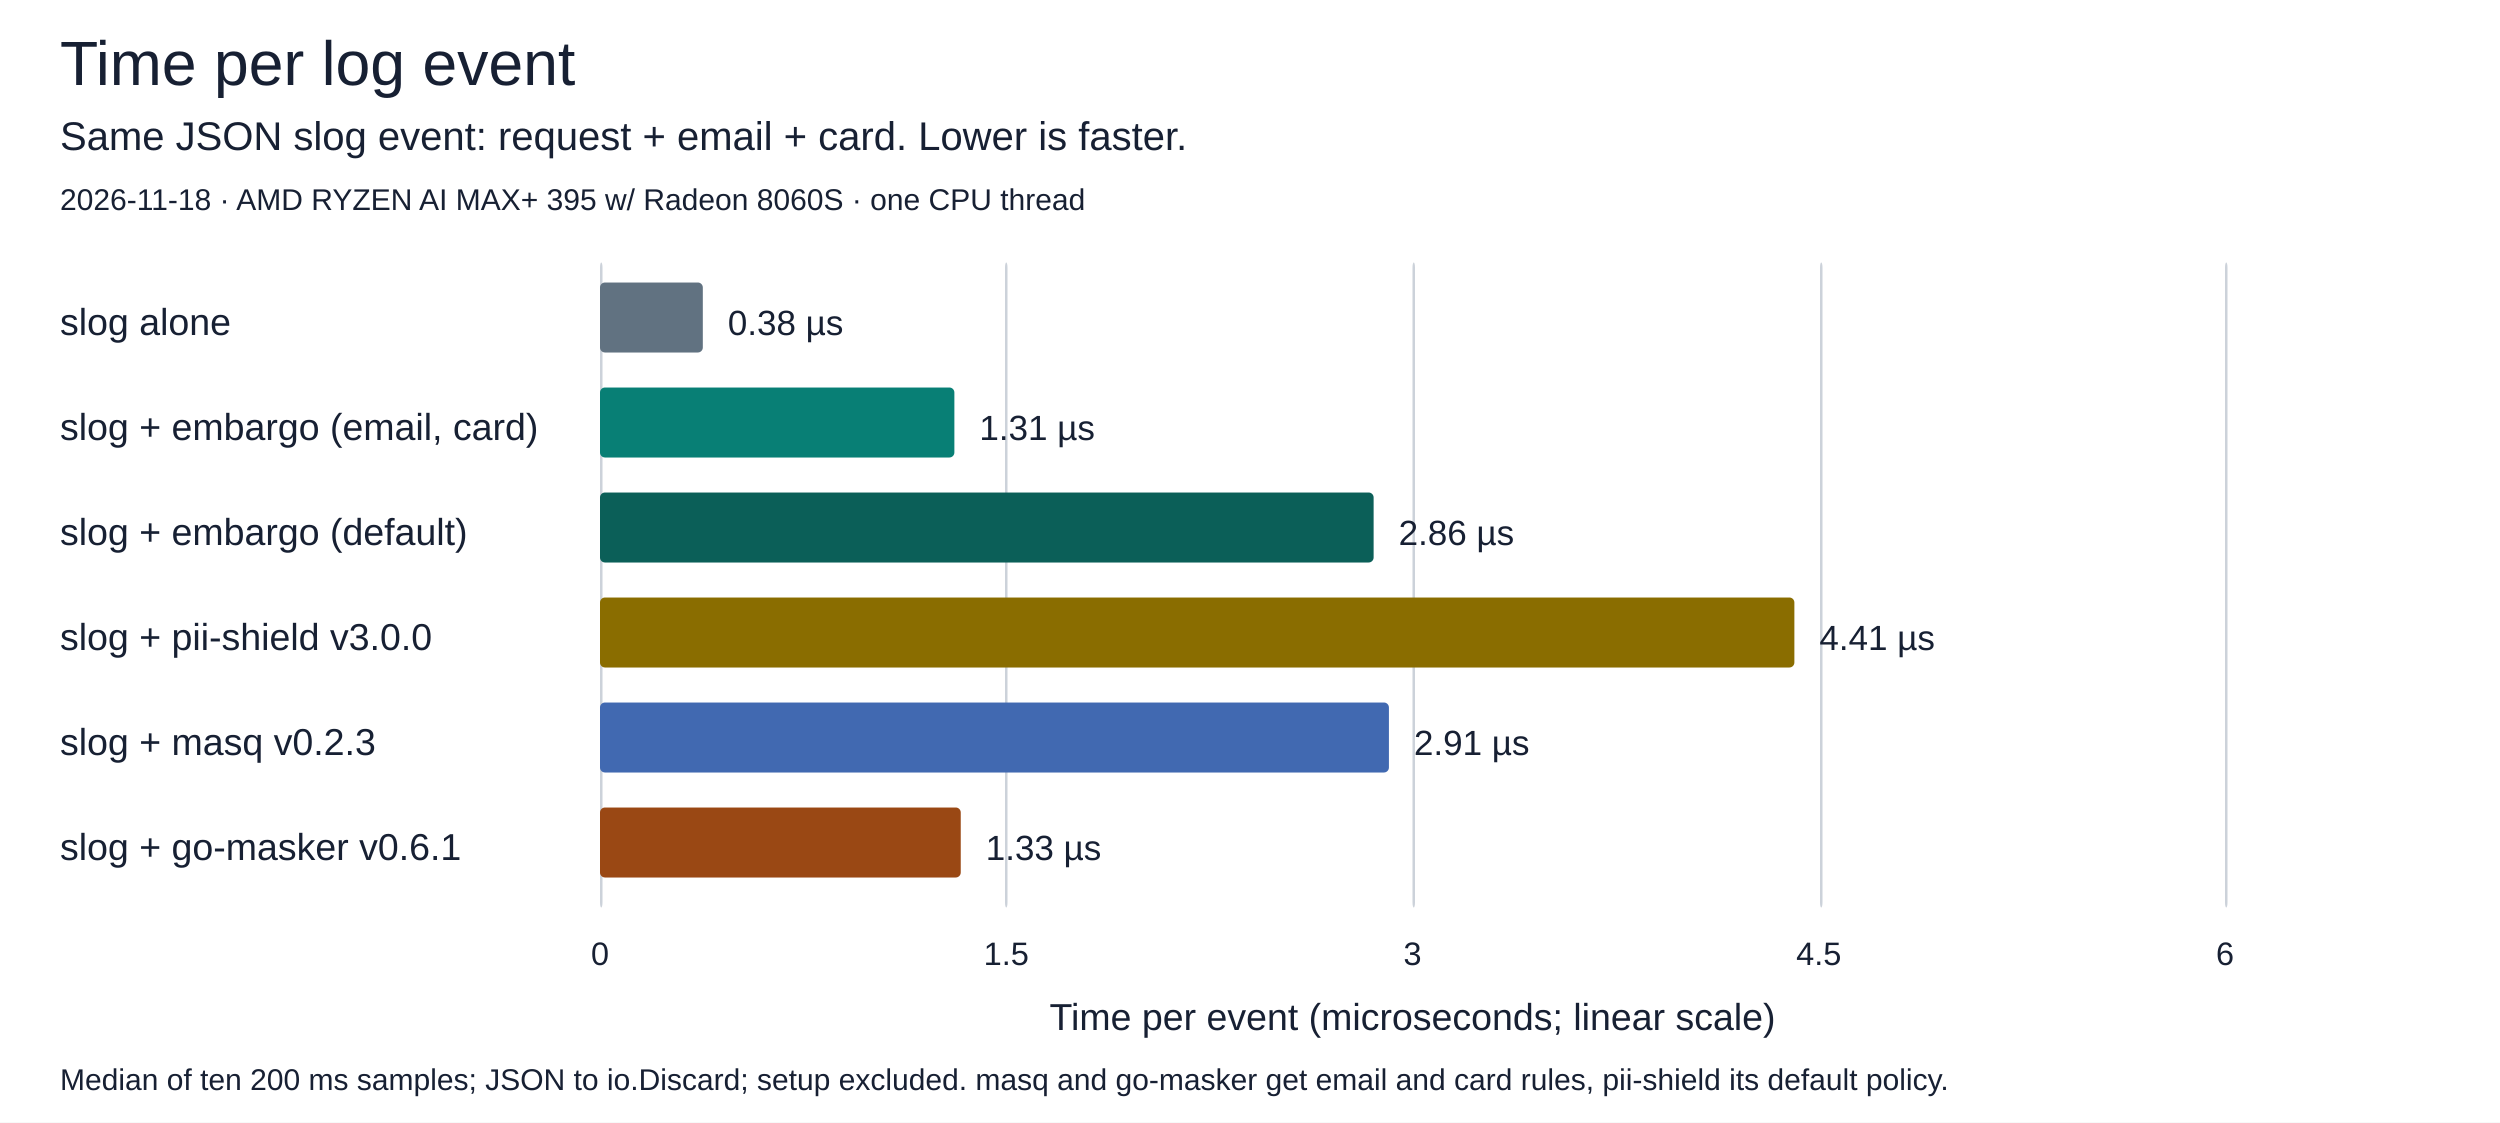
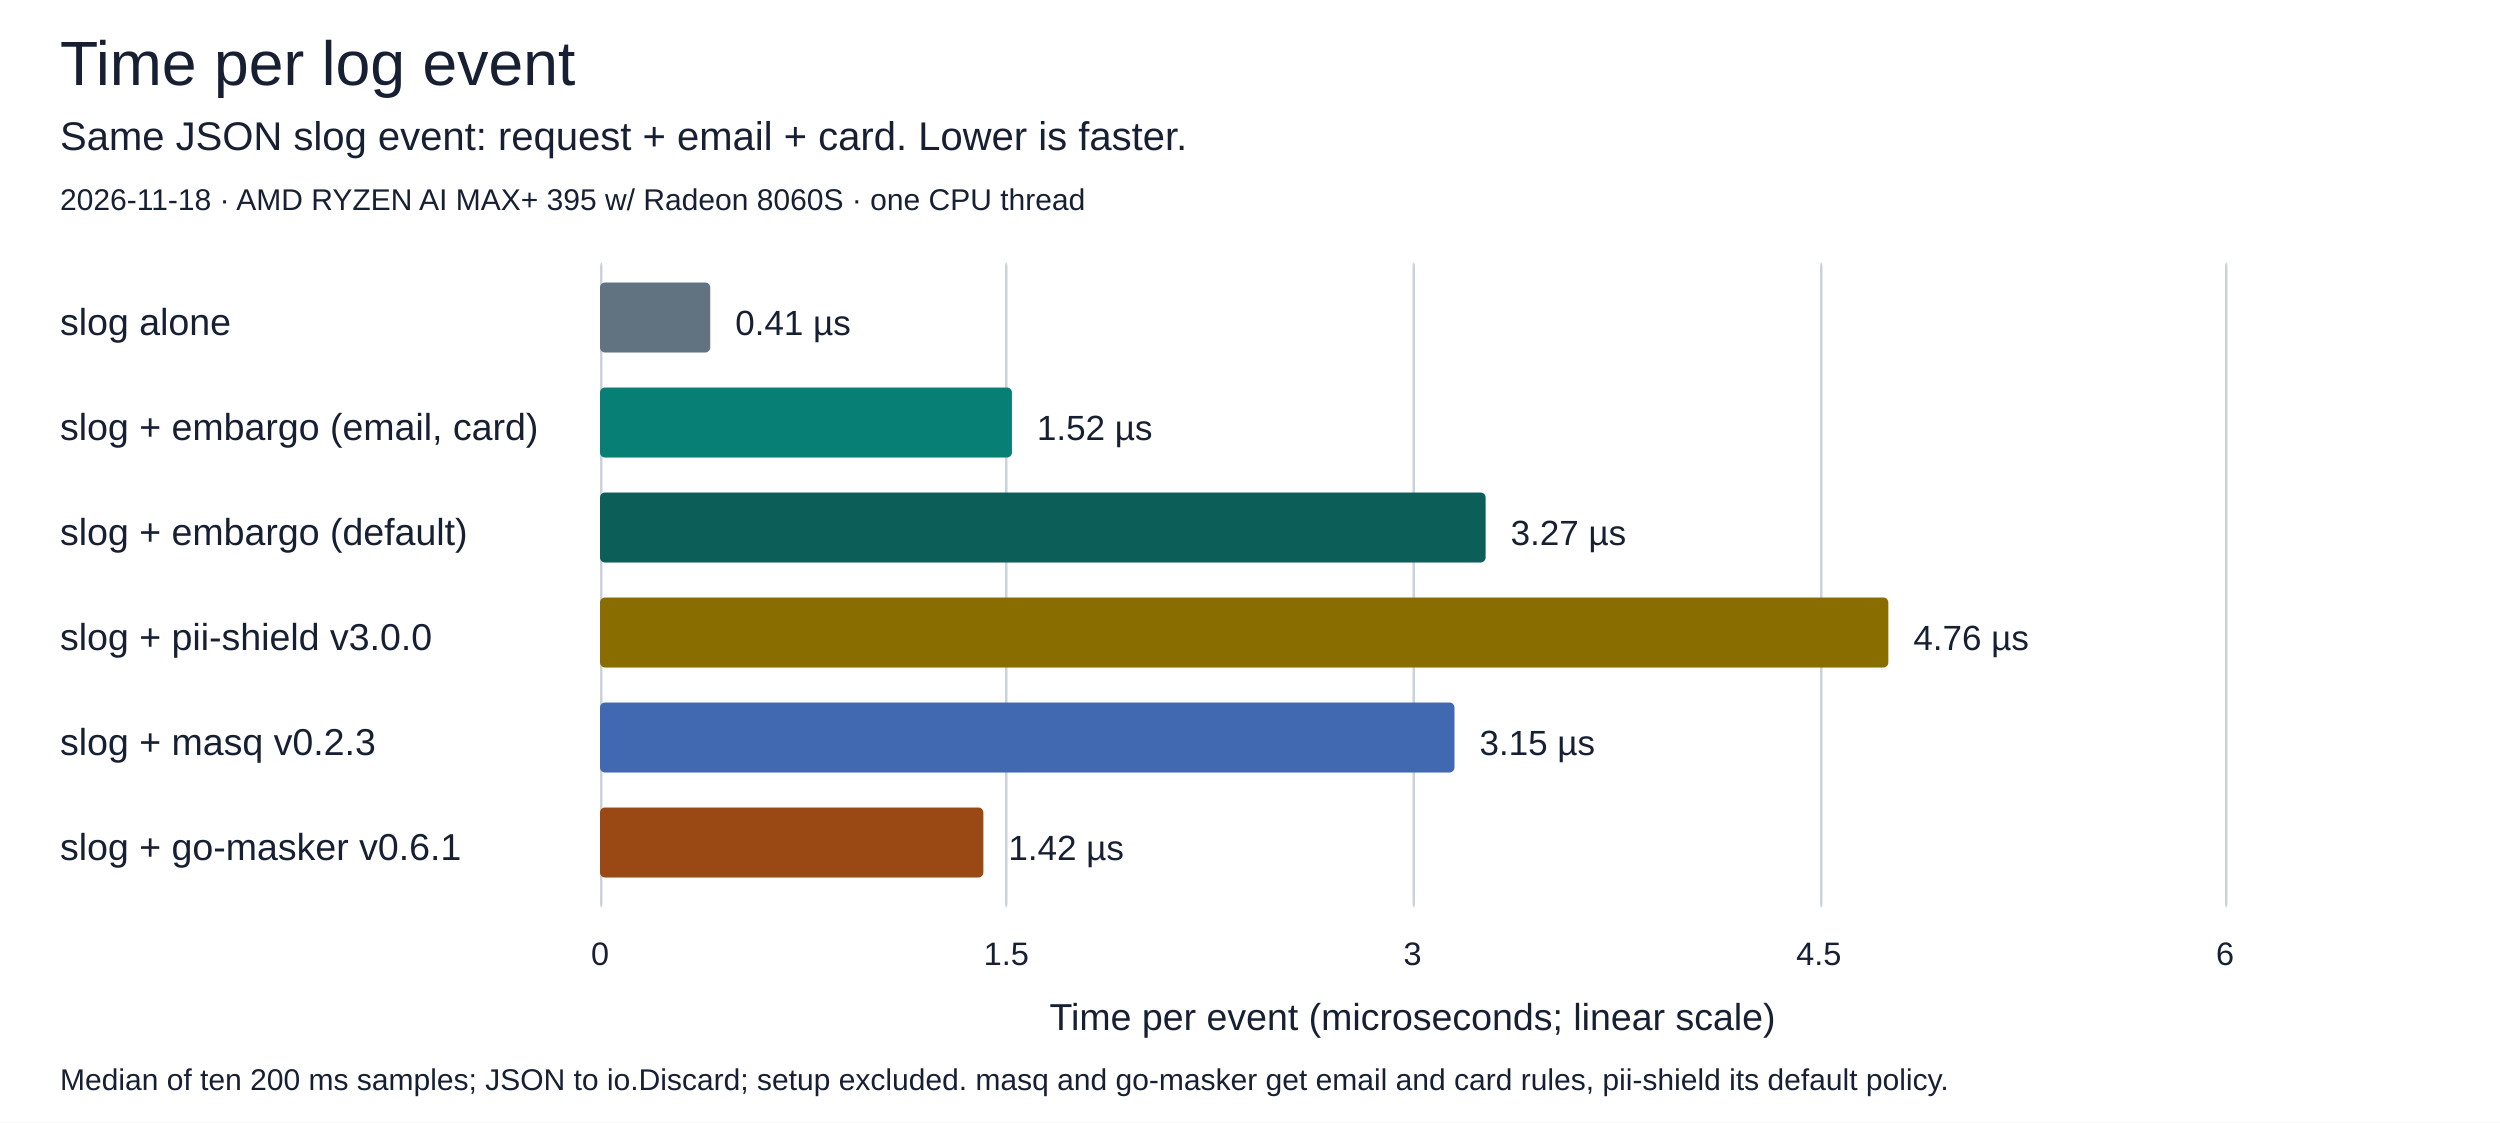
<svg xmlns="http://www.w3.org/2000/svg" width="1000" height="449" viewBox="0 0 1000 449" role="img">
  <rect width="100%" height="100%" fill="white" />
  <g font-family="Arial, sans-serif" font-size="15" fill="#172033">
    <text x="24" y="34" font-size="25" fill="#172033" text-anchor="start">Time per log event</text>
    <text x="24" y="60" font-size="16" fill="#172033" text-anchor="start">Same JSON slog event: request + email + card. Lower is faster.</text>
    <text x="24" y="84" font-size="12" fill="#172033" text-anchor="start">2026-11-18 · AMD RYZEN AI MAX+ 395 w/ Radeon 8060S · one CPU thread</text>
    <rect x="240" y="105" width="1.00" height="258" rx="2" fill="#ccd2da" />
    <text x="240.0" y="386" font-size="13" fill="#172033" text-anchor="middle">0</text>
    <rect x="402" y="105" width="1.00" height="258" rx="2" fill="#ccd2da" />
    <text x="402.5" y="386" font-size="13" fill="#172033" text-anchor="middle">1.5</text>
    <rect x="565" y="105" width="1.00" height="258" rx="2" fill="#ccd2da" />
    <text x="565.0" y="386" font-size="13" fill="#172033" text-anchor="middle">3</text>
    <rect x="728" y="105" width="1.00" height="258" rx="2" fill="#ccd2da" />
    <text x="727.5" y="386" font-size="13" fill="#172033" text-anchor="middle">4.5</text>
    <rect x="890" y="105" width="1.00" height="258" rx="2" fill="#ccd2da" />
    <text x="890.0" y="386" font-size="13" fill="#172033" text-anchor="middle">6</text>
    <text x="24" y="134" font-size="15" fill="#172033" text-anchor="start">slog alone</text>
-     <rect x="240" y="113" width="41.13" height="28" rx="2" fill="#617281" />
-     <text x="291.13" y="134" font-size="14" fill="#172033" text-anchor="start">0.38 µs</text>
+     <rect x="240" y="113" width="44.09" height="28" rx="2" fill="#617281" />
+     <text x="294.09" y="134" font-size="14" fill="#172033" text-anchor="start">0.41 µs</text>
    <text x="24" y="176" font-size="15" fill="#172033" text-anchor="start">slog + embargo (email, card)</text>
-     <rect x="240" y="155" width="141.75" height="28" rx="2" fill="#087f75" />
-     <text x="391.75" y="176" font-size="14" fill="#172033" text-anchor="start">1.31 µs</text>
+     <rect x="240" y="155" width="164.78" height="28" rx="2" fill="#087f75" />
+     <text x="414.77" y="176" font-size="14" fill="#172033" text-anchor="start">1.52 µs</text>
    <text x="24" y="218" font-size="15" fill="#172033" text-anchor="start">slog + embargo (default)</text>
-     <rect x="240" y="197" width="309.45" height="28" rx="2" fill="#0b5f58" />
-     <text x="559.45" y="218" font-size="14" fill="#172033" text-anchor="start">2.86 µs</text>
+     <rect x="240" y="197" width="354.25" height="28" rx="2" fill="#0b5f58" />
+     <text x="604.25" y="218" font-size="14" fill="#172033" text-anchor="start">3.27 µs</text>
    <text x="24" y="260" font-size="15" fill="#172033" text-anchor="start">slog + pii-shield v3.0.0</text>
-     <rect x="240" y="239" width="477.75" height="28" rx="2" fill="#8a6d00" />
-     <text x="727.75" y="260" font-size="14" fill="#172033" text-anchor="start">4.41 µs</text>
+     <rect x="240" y="239" width="515.34" height="28" rx="2" fill="#8a6d00" />
+     <text x="765.34" y="260" font-size="14" fill="#172033" text-anchor="start">4.76 µs</text>
    <text x="24" y="302" font-size="15" fill="#172033" text-anchor="start">slog + masq v0.2.3</text>
-     <rect x="240" y="281" width="315.57" height="28" rx="2" fill="#4169b1" />
-     <text x="565.58" y="302" font-size="14" fill="#172033" text-anchor="start">2.91 µs</text>
+     <rect x="240" y="281" width="341.79" height="28" rx="2" fill="#4169b1" />
+     <text x="591.79" y="302" font-size="14" fill="#172033" text-anchor="start">3.15 µs</text>
    <text x="24" y="344" font-size="15" fill="#172033" text-anchor="start">slog + go-masker v0.6.1</text>
-     <rect x="240" y="323" width="144.30" height="28" rx="2" fill="#9a4814" />
-     <text x="394.3" y="344" font-size="14" fill="#172033" text-anchor="start">1.33 µs</text>
+     <rect x="240" y="323" width="153.35" height="28" rx="2" fill="#9a4814" />
+     <text x="403.35" y="344" font-size="14" fill="#172033" text-anchor="start">1.42 µs</text>
    <text x="565.0" y="412" font-size="15" fill="#172033" text-anchor="middle">Time per event (microseconds; linear scale)</text>
    <text x="24" y="436" font-size="12" fill="#172033" text-anchor="start">Median of ten 200 ms samples; JSON to io.Discard; setup excluded. masq and go-masker get email and card rules, pii-shield its default policy.</text>
  </g>
</svg>
